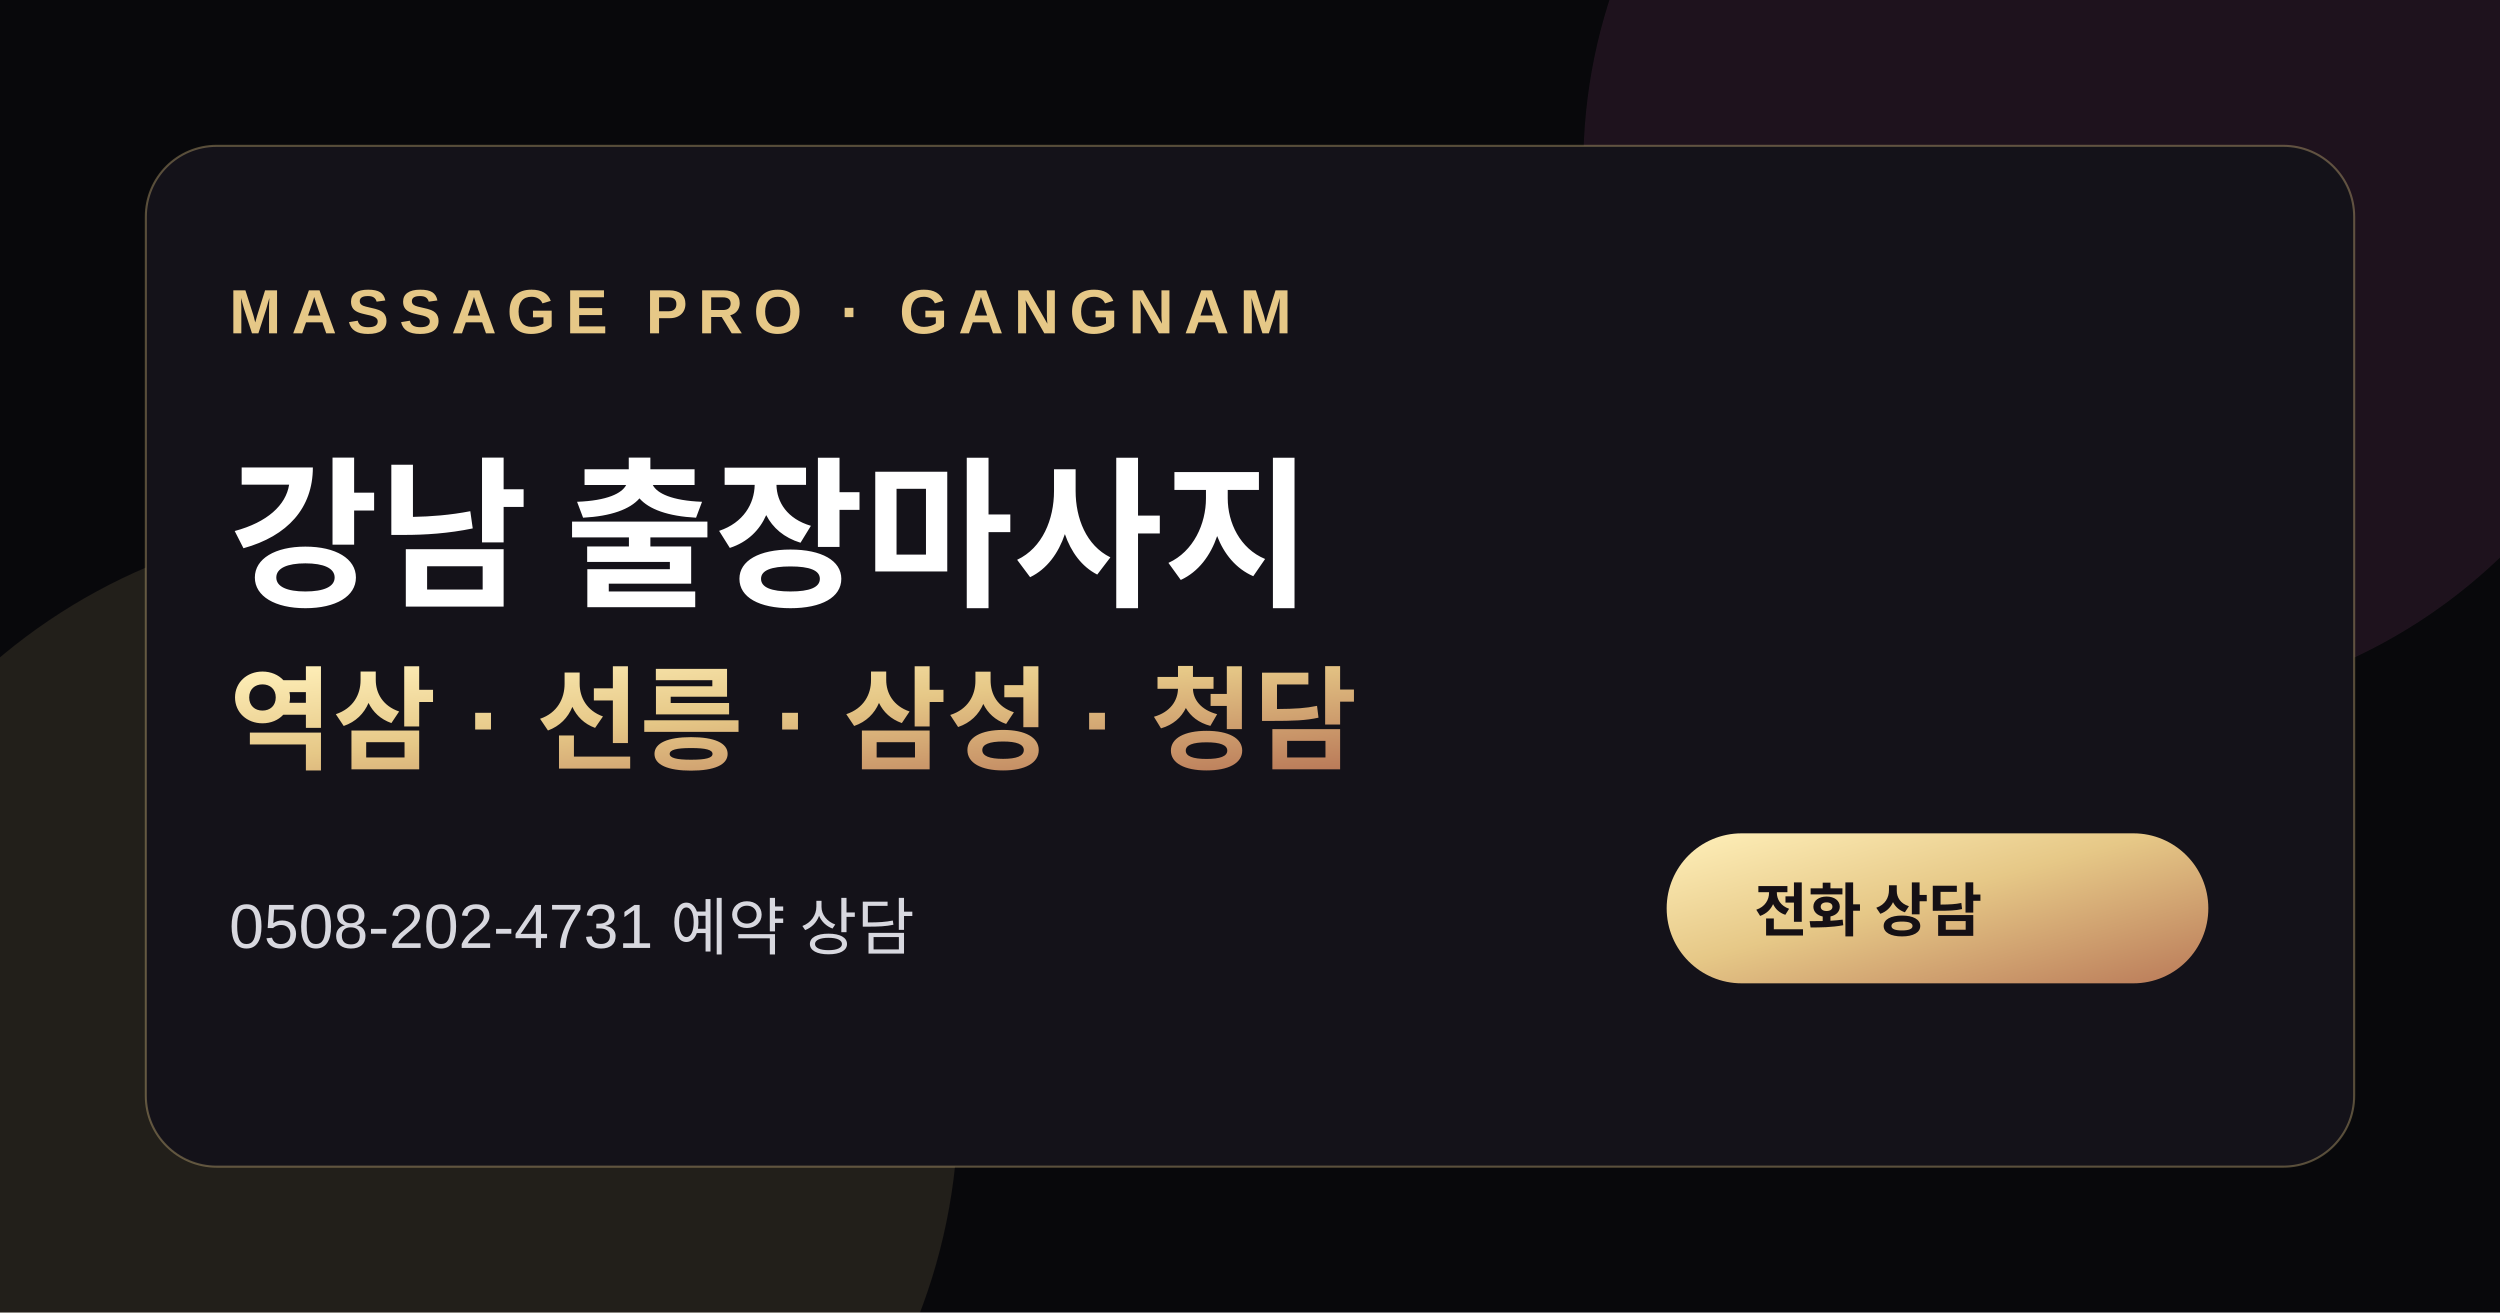
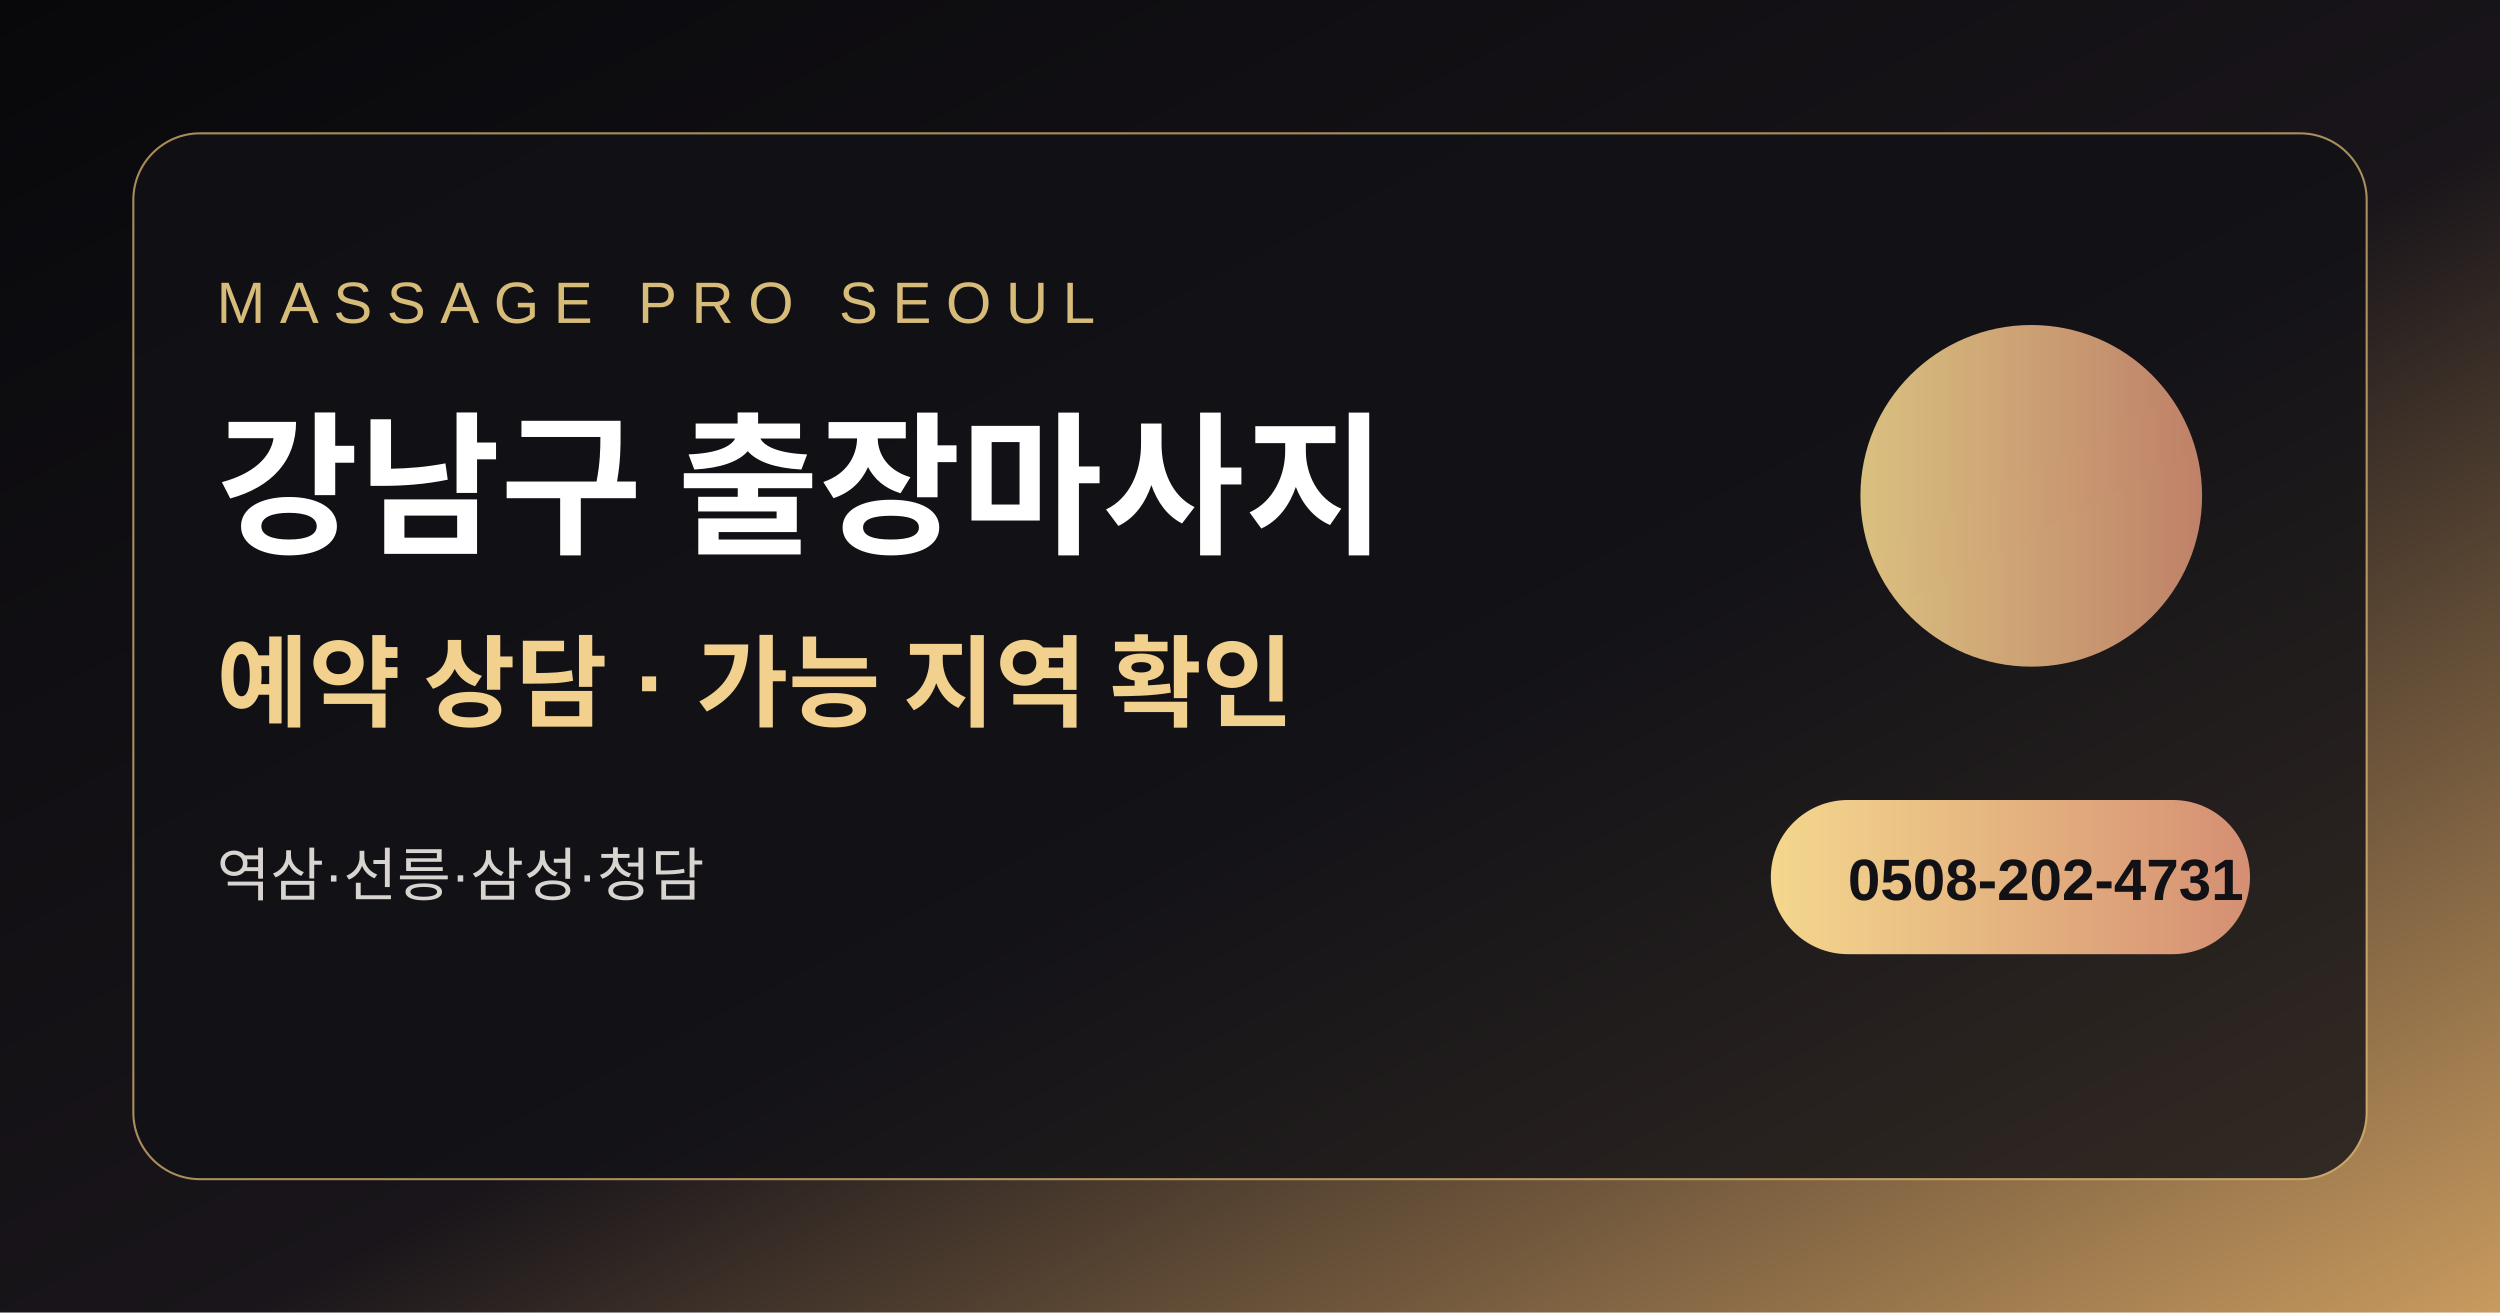
<svg xmlns="http://www.w3.org/2000/svg" width="1200" height="630" viewBox="0 0 1200 630">
  <defs>
    <linearGradient id="g" x1="0" x2="1" y1="0" y2="1">
-       <stop offset="0" stop-color="#fff0ba" />
-       <stop offset="0.45" stop-color="#e6c887" />
-       <stop offset="1" stop-color="#b97958" />
+       <stop offset="0" stop-color="#08080b" />
+       <stop offset=".55" stop-color="#19151a" />
+       <stop offset="1" stop-color="#c99b5f" />
+     </linearGradient>
+     <linearGradient id="m" x1="0" x2="1">
+       <stop offset="0" stop-color="#f4d78d" />
+       <stop offset="1" stop-color="#d58f73" />
    </linearGradient>
  </defs>
-   <rect width="1200" height="630" fill="#08080b" />
-   <circle cx="1020" cy="80" r="260" fill="#3a2034" opacity=".45" />
-   <circle cx="180" cy="530" r="280" fill="#e6c887" opacity=".12" />
-   <rect x="70" y="70" width="1060" height="490" rx="34" fill="#141219" stroke="#e6c887" stroke-opacity=".35" />
-   <text x="110" y="160" fill="#e6c887" font-size="30" font-family="Arial, sans-serif" font-weight="700" letter-spacing="5">MASSAGE PRO · GANGNAM</text>
-   <text x="110" y="285" fill="#ffffff" font-size="78" font-family="Arial, sans-serif" font-weight="900">강남 출장마사지</text>
-   <text x="110" y="365" fill="url(#g)" font-size="54" font-family="Arial, sans-serif" font-weight="900">역삼 · 선릉 · 삼성 · 청담</text>
-   <text x="110" y="455" fill="#d8d8df" font-size="30" font-family="Arial, sans-serif">0508-202-4731 예약 상담</text>
-   <rect x="800" y="400" width="260" height="72" rx="36" fill="url(#g)" />
-   <text x="842" y="447" fill="#151015" font-size="28" font-family="Arial, sans-serif" font-weight="900">전화 상담</text>
+   <rect width="1200" height="630" fill="url(#g)" />
+   <rect x="64" y="64" width="1072" height="502" rx="32" fill="#111116" opacity=".78" stroke="#d4b06f" />
+   <text x="104" y="155" fill="#d7bb78" font-family="Arial, sans-serif" font-size="28" letter-spacing="7">MASSAGE PRO SEOUL</text>
+   <text x="104" y="260" fill="#fff" font-family="Arial, sans-serif" font-size="74" font-weight="700">강남구 출장마사지</text>
+   <text x="104" y="345" fill="#f2d08d" font-family="Arial, sans-serif" font-size="48" font-weight="700">예약 상담 · 가능 지역 확인</text>
+   <text x="104" y="430" fill="#d8d4cf" font-family="Arial, sans-serif" font-size="28">역삼·선릉·삼성·청담</text>
+   <circle cx="975" cy="238" r="82" fill="url(#m)" opacity=".88" />
+   <rect x="850" y="384" width="230" height="74" rx="37" fill="url(#m)" />
+   <text x="887" y="432" fill="#111116" font-family="Arial, sans-serif" font-size="28" font-weight="700">0508-202-4731</text>
</svg>
